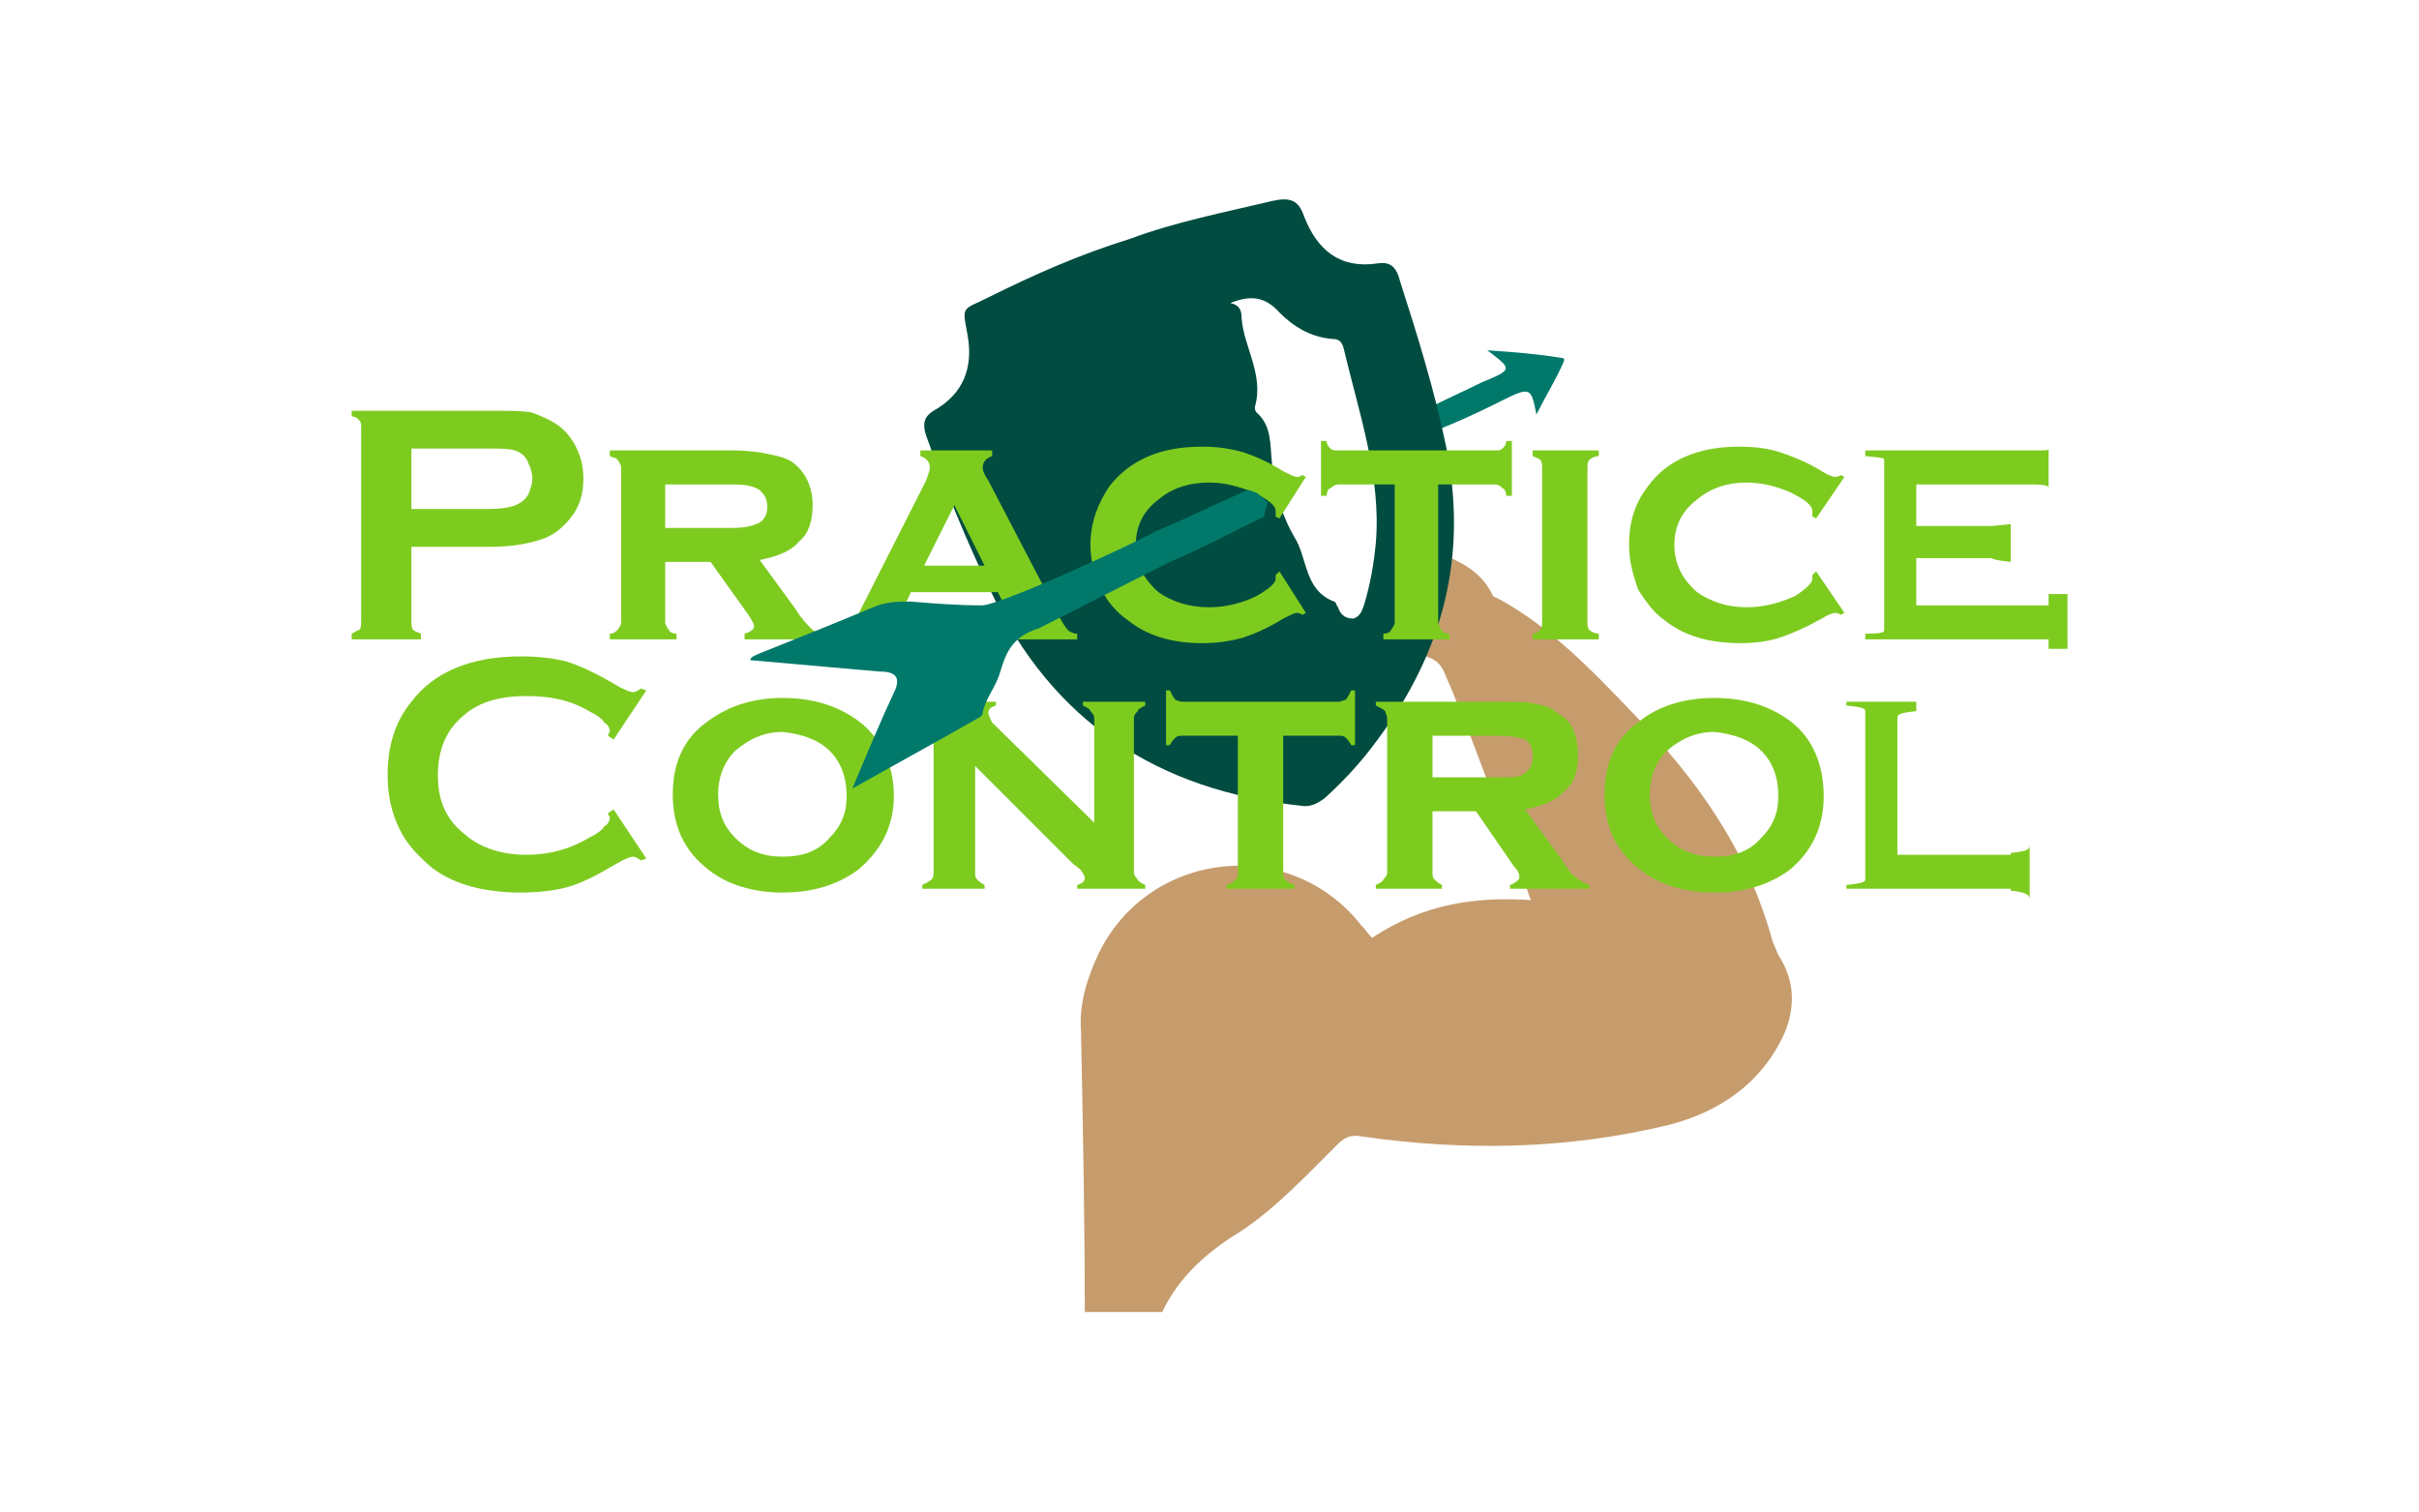
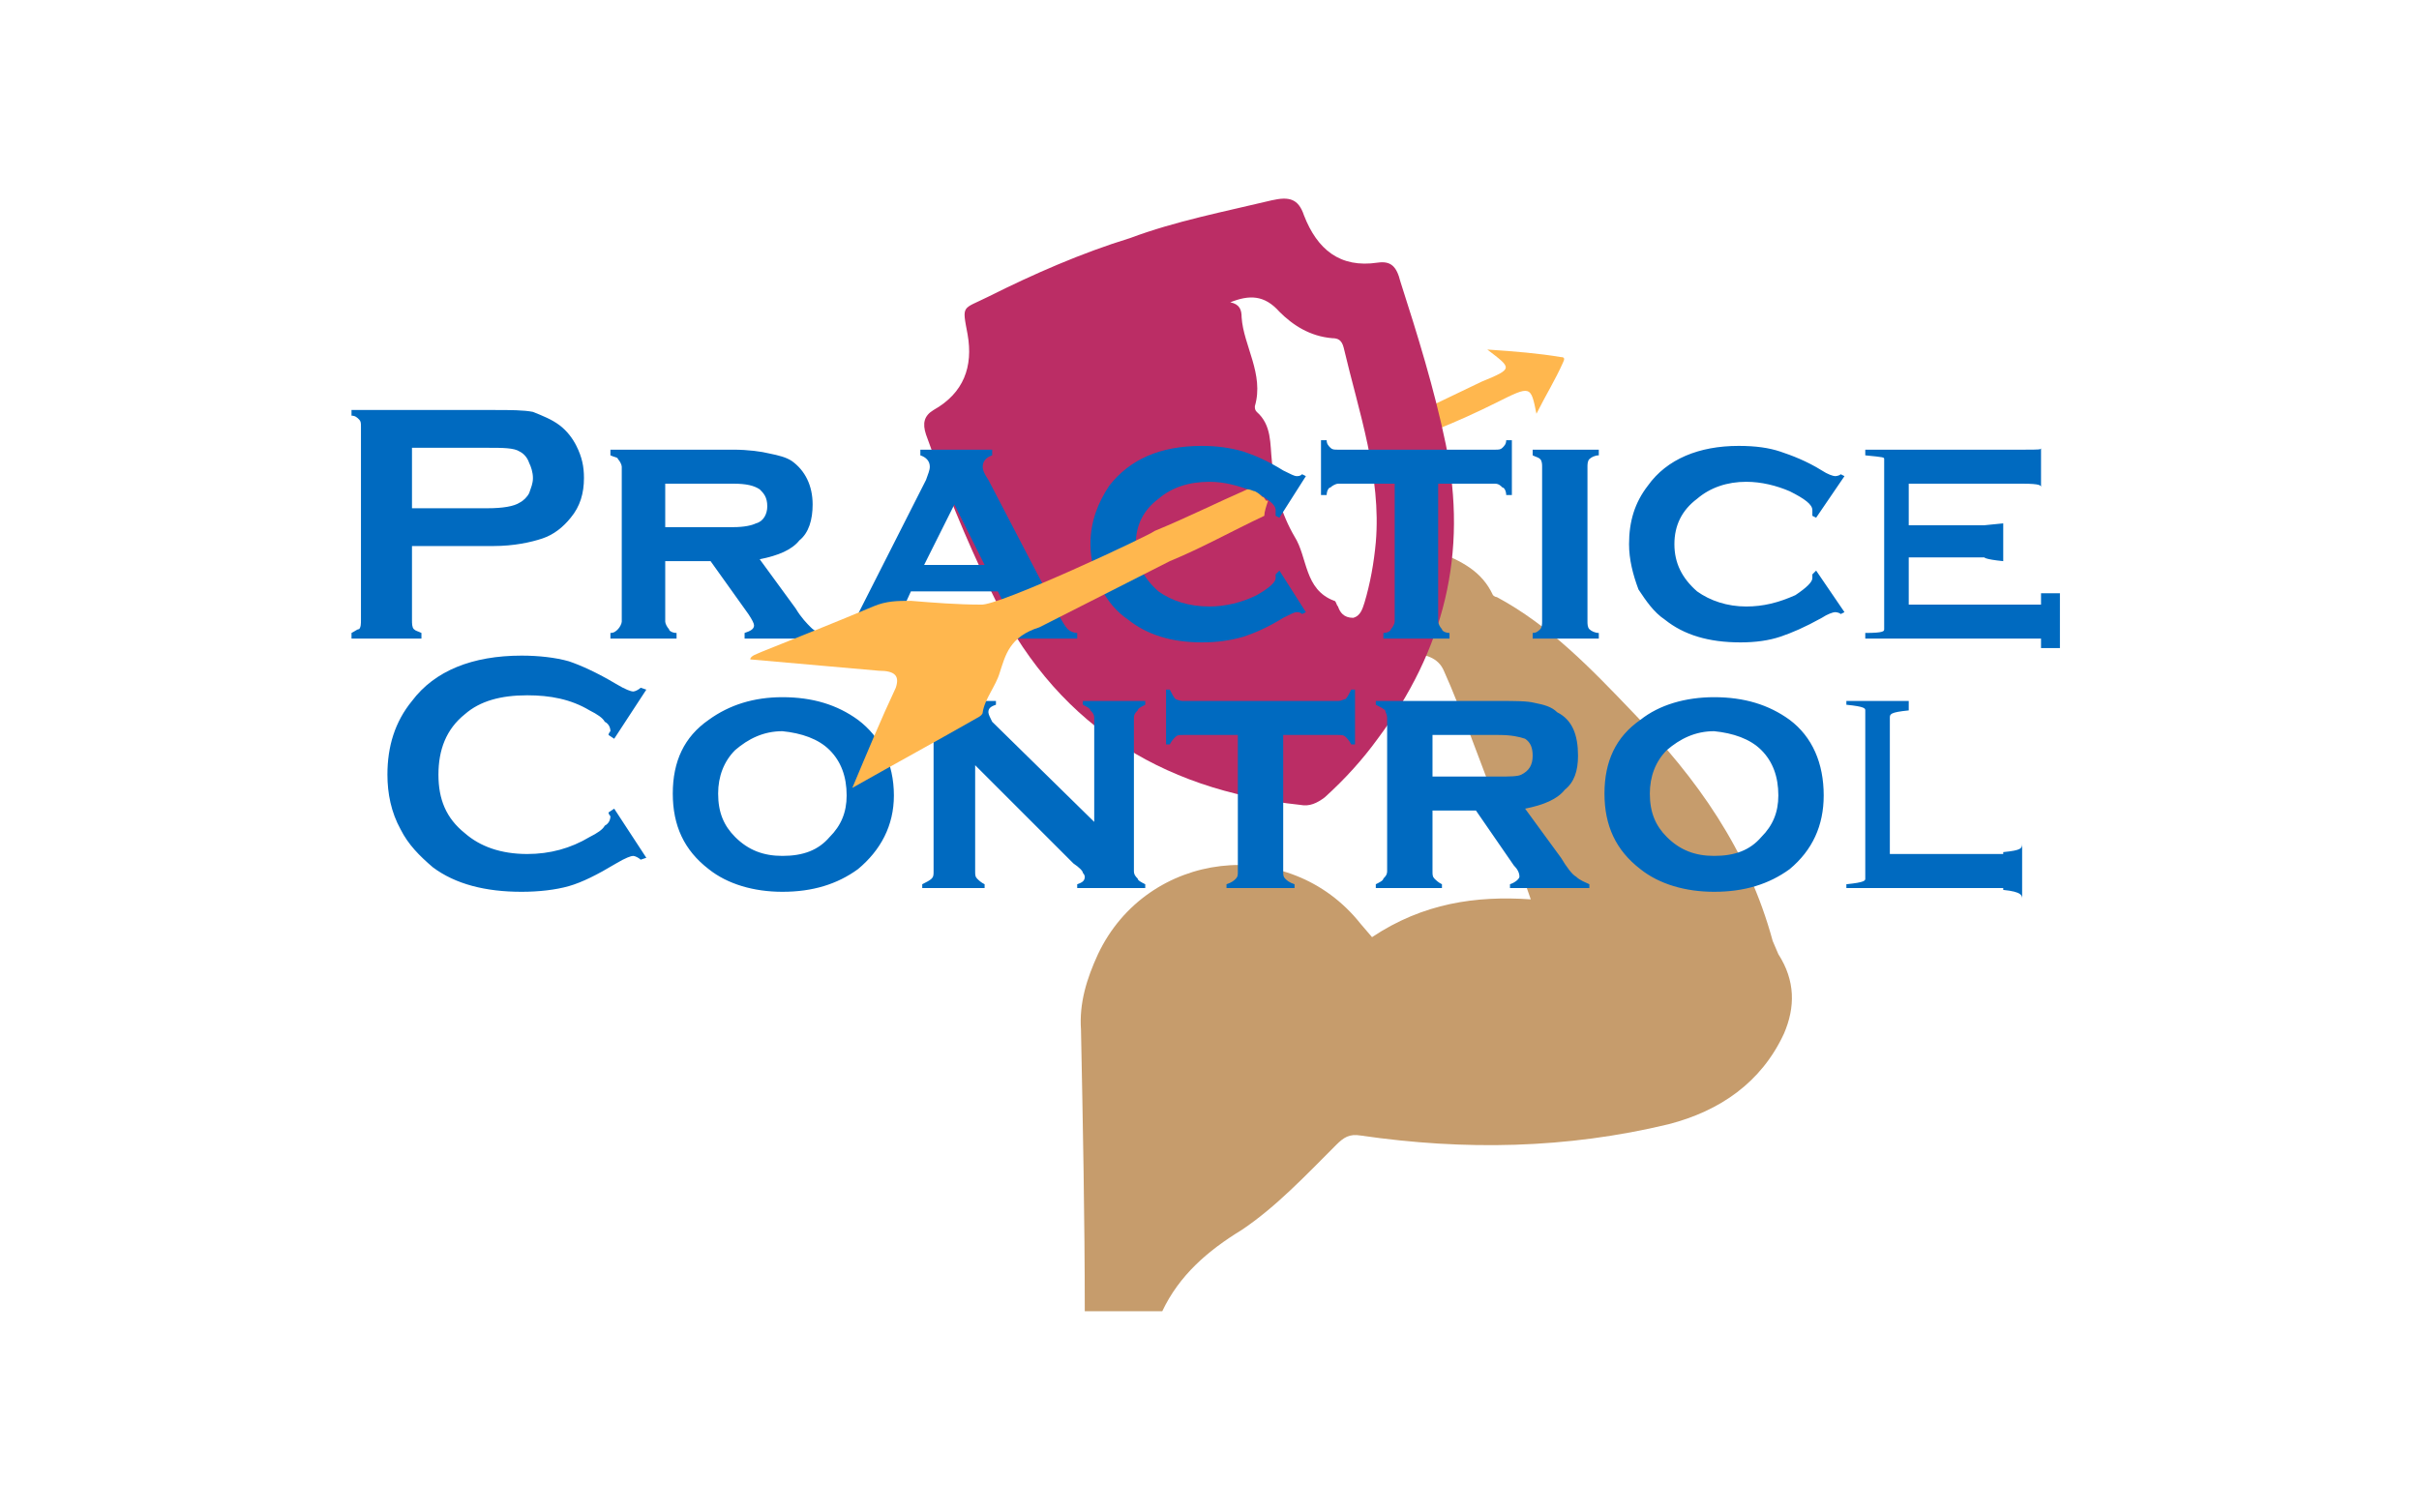
- <svg xmlns="http://www.w3.org/2000/svg" width="1280" height="800" viewBox="0 0 1280 800" id="svg3892" version="1.1">
-   <defs id="defs3894" />
-   <g id="layer1" transform="translate(0,-248)">
-     <g id="g4494" transform="translate(233,62.4)">
-       <path style="fill:#00796b" id="path124" d="m 593,375 c -12,-2 -24,-3 -39,-4 13,10 14,10 -3,17 -8,4 -17,8 -25,12 0,1 0,1 0,2 1,3 1,6 2,8 0,1 0,2 0,3 10,-4 21,-9 31,-14 18,-9 18,-9 21,6 5,-10 10,-18 14,-27 1,-2 1,-3 -1,-3 z" />
-       <path style="fill:#c69c6d" id="path70" d="m 708,691 c -1,-2 -2,-5 -3,-7 -13,-48 -40,-86 -74,-121 -22,-23 -44,-46 -72,-61 -1,0 -2,-1 -2,-1 -6,-13 -17,-18 -29,-23 -1,2 -3,4 -4,6 -2,2 -4,5 -6,8 -2,6 -4,12 -6,18 0,8 0,15 0,23 0,-1 1,-1 1,-1 8,0 15,2 18,9 5,11 9,22 14,34 11,29 22,58 32,87 -29,-2 -57,2 -84,20 -2,-2 -4,-5 -6,-7 -38,-48 -113,-39 -139,16 -6,13 -10,26 -9,40 1,50 2,100 2,149 l 41,0 c 9,-19 24,-32 42,-43 18,-12 34,-29 50,-45 4,-4 7,-6 13,-5 55,8 109,7 163,-6 27,-7 49,-22 61,-48 6,-14 6,-28 -3,-42 z" />
-       <path style="fill:#004c40" id="path78" d="m 365,312 c 24,-9 50,-14 75,-20 9,-2 14,-1 17,8 7,18 19,28 39,25 7,-1 10,2 12,10 9,28 18,57 24,86 12,58 -1,109 -36,156 -8,11 -17,21 -28,31 -4,3 -8,5 -13,4 -75,-8 -131,-44 -164,-114 -13,-27 -24,-54 -34,-82 -2,-6 -1,-10 4,-13 16,-9 21,-23 18,-40 -3,-16 -3,-13 11,-20 24,-12 49,-23 75,-31 z m 53,34 c 5,1 6,4 6,8 1,15 12,30 7,47 0,1 0,2 1,3 8,7 7,17 8,26 1,14 5,28 12,40 7,11 5,28 21,34 1,0 1,2 2,3 1,3 3,6 8,6 4,-1 5,-5 6,-8 3,-10 5,-21 6,-32 3,-35 -9,-69 -17,-103 -1,-4 -3,-5 -6,-5 -12,-1 -21,-7 -28,-14 -8,-9 -16,-9 -26,-5 z" />
-       <path id="path88" d="m -46.9,403 0,3 c 2,0 3,1 4,2 1,1 1,2 1,4 l 0,102 c 0,2 0,4 -1,5 -1,0 -2,1 -4,2 l 0,3 36.6,0 0,-3 c -2,-1 -3,-1 -4,-2 -1,-1 -1,-3 -1,-5 l 0,-39 43,0 c 11,0 20,-2 26,-4 6,-2 11,-6 15,-11 5,-6 7,-13 7,-21 0,-6 -1,-11 -4,-17 -2,-4 -5,-8 -9,-11 -4,-3 -9,-5 -14,-7 -5,-1 -12,-1 -21,-1 l -74.6,0 z m 512.9,16 0,29 3,0 c 0,-2 1,-4 2,-4 1,-1 3,-2 4,-2 l 30,0 0,73 c 0,1 -1,3 -2,4 0,1 -2,2 -4,2 l 0,3 35,0 0,-3 c -2,0 -4,-1 -4,-2 -1,-1 -2,-3 -2,-4 l 0,-73 30,0 c 2,0 3,1 4,2 1,0 2,2 2,4 l 3,0 0,-29 -3,0 c 0,2 -1,3 -2,4 -1,1 -2,1 -4,1 l -83,0 c -2,0 -3,0 -4,-1 -1,-1 -2,-2 -2,-4 l -3,0 z m -63,3 c -22,0 -38,7 -49,21 -6,9 -10,19 -10,31 0,8 2,16 6,24 3,6 8,12 14,16 10,8 23,12 39,12 8,0 15,-1 22,-3 6,-2 13,-5 21,-10 4,-2 6,-3 7,-3 1,0 2,0 3,1 l 2,-1 -14,-22 -2,2 0,2 c 0,2 -3,5 -10,9 -8,4 -17,6 -25,6 -11,0 -20,-3 -27,-8 -8,-7 -12,-15 -12,-25 0,-10 4,-18 12,-24 7,-6 16,-9 27,-9 8,0 15,2 23,5 8,4 12,7 12,10 l 0,1 0,2 2,1 14,-22 -2,-1 c -1,1 -2,1 -3,1 -1,0 -3,-1 -7,-3 -8,-5 -15,-8 -21,-10 -7,-2 -14,-3 -22,-3 z m 284,0 c -21,0 -38,7 -48,21 -7,9 -10,19 -10,31 0,8 2,16 5,24 4,6 8,12 14,16 10,8 23,12 40,12 8,0 15,-1 21,-3 6,-2 13,-5 22,-10 3,-2 6,-3 7,-3 0,0 2,0 3,1 l 2,-1 -15,-22 -2,2 0,2 c 0,2 -3,5 -9,9 -9,4 -17,6 -26,6 -10,0 -19,-3 -26,-8 -8,-7 -12,-15 -12,-25 0,-10 4,-18 12,-24 7,-6 16,-9 26,-9 8,0 16,2 23,5 8,4 12,7 12,10 l 0,1 0,2 2,1 15,-22 -2,-1 c -1,1 -3,1 -3,1 -1,0 -4,-1 -7,-3 -8,-5 -16,-8 -22,-10 -6,-2 -13,-3 -22,-3 z m -702.3,1 40,0 c 8,0 14,0 17,2 2,1 4,3 5,6 1,2 2,5 2,8 0,3 -1,5 -2,8 -1,2 -3,4 -5,5 -3,2 -9,3 -17,3 l -40,0 0,-32 z m 866.3,0 c 0,1 0,1 -10,1 l -87,0 0,3 c 10,1 10,1 10,2 l 0,4 0,82 0,4 c 0,1 0,2 -10,2 l 0,3 97,0 0,1 0,4 10,0 0,-29 -10,0 0,4 0,2 -70,0 0,-25 40,0 c 0,0 0,1 10,2 l 0,-20 -10,1 -40,0 0,-22 60,0 c 10,0 10,1 10,2 l 0,-21 z m -761.3,1 0,3 c 2,1 4,1 4,2 1,1 2,3 2,4 l 0,82 c 0,1 -1,3 -2,4 -1,1 -2,2 -4,2 l 0,3 35.3,0 0,-3 c -2,0 -4,-1 -4,-2 -1,-1 -2,-3 -2,-4 l 0,-32 24,0 20,28 c 2,3 3,5 3,6 0,2 -2,3 -5,4 l 0,3 42,0 0,-3 c -3,0 -5,-1 -7,-3 -2,-2 -5,-5 -8,-10 l -19,-26 c 10,-2 17,-5 21,-10 5,-4 7,-11 7,-19 0,-10 -4,-18 -11,-23 -3,-2 -7,-3 -12,-4 -4,-1 -11,-2 -19,-2 l -65.3,0 z m 164.3,0 0,3 c 3,1 5,3 5,6 0,2 -1,4 -2,7 l -37,73 c -1,3 -2,5 -3,6 -2,1 -3,2 -5,2 l 0,3 36,0 0,-3 c -4,-1 -6,-2 -6,-5 0,-2 1,-4 2,-6 l 5,-11 46,0 5,10 c 2,3 3,5 3,7 0,3 -2,5 -6,5 l 0,3 40,0 0,-3 c -2,0 -4,-1 -5,-2 -1,-1 -3,-4 -5,-8 l -37,-71 c -2,-3 -3,-5 -3,-7 0,-3 2,-5 5,-6 l 0,-3 -38,0 z m 324,0 0,3 c 2,1 3,1 4,2 1,1 1,3 1,4 l 0,82 c 0,1 0,3 -1,4 -1,1 -2,2 -4,2 l 0,3 35,0 0,-3 c -2,0 -4,-1 -5,-2 -1,-1 -1,-3 -1,-4 l 0,-82 c 0,-1 0,-3 1,-4 1,-1 3,-2 5,-2 l 0,-3 -35,0 z m -459,18 36,0 c 7,0 11,1 14,3 2,2 4,4 4,9 0,4 -2,8 -6,9 -2,1 -6,2 -12,2 l -36,0 0,-23 z m 153,11 16,32 -32,0 16,-32 z M 42.7,533 c -26,0 -45.99,8 -58,24 -9,11 -12.6,24 -12.6,39 0,10 2,20 6.6,29 4,8 10,14 17.01,20 12,9 27.99,13 46.99,13 9,0 18,-1 25,-3 7,-2 15,-6 25,-12 5,-3 8.3,-4 9.3,-4 1,0 3,1 4,2 l 3,-1 -17.3,-26 -3,2 c 0,1 1,2 1,2 0,2 -1,4 -3,5 -1,2 -4,4 -8,6 -10,6 -21,9 -33,9 -14,0 -25,-4 -33,-11 -9.99,-8 -13.99,-18 -13.99,-31 0,-13 4,-24 13.99,-32 8,-7 19,-10 33,-10 12,0 23,2 33,8 4,2 7,4 8,6 2,1 3,3 3,5 0,0 -1,1 -1,2 l 3,2 17.3,-26 -3,-1 c -1,1 -3,2 -4,2 -1,0 -4.3,-1 -9.3,-4 -10,-6 -19,-10 -25,-12 -7,-2 -16,-3 -25,-3 z m 341.3,18 0,29 2,0 c 1,-2 2,-3 3,-4 1,-1 2,-1 4,-1 l 29,0 0,72 c 0,2 0,3 -1,4 -1,1 -2,2 -5,3 l 0,2 36,0 0,-2 c -3,-1 -4,-2 -5,-3 -1,-1 -1,-2 -1,-4 l 0,-72 29,0 c 2,0 3,0 4,1 1,1 2,2 3,4 l 2,0 0,-29 -2,0 c -1,2 -2,4 -3,5 -1,0 -2,1 -4,1 l -82,0 c -2,0 -4,-1 -4,-1 -1,-1 -2,-3 -3,-5 l -2,0 z m -203,4 c -15,0 -28,4 -39,12 -13,9 -19,22 -19,39 0,17 6,30 19,40 10,8 24,12 39,12 16,0 29,-4 40,-12 12,-10 19,-23 19,-39 0,-17 -7,-31 -19,-40 -11,-8 -24,-12 -40,-12 z m 493,0 c -15,0 -29,4 -39,12 -13,9 -19,22 -19,39 0,17 6,30 19,40 10,8 24,12 39,12 16,0 29,-4 40,-12 12,-10 18,-23 18,-39 0,-17 -6,-31 -18,-40 -11,-8 -24,-12 -40,-12 z m -419,2 0,2 c 3,1 4,2 5,3 1,1 1,2 1,4 l 0,81 c 0,2 0,3 -1,4 -1,1 -3,2 -5,3 l 0,2 33,0 0,-2 c -2,-1 -3,-2 -4,-3 -1,-1 -1,-2 -1,-4 l 0,-56 52,52 c 3,2 5,4 5,5 1,1 1,2 1,2 0,2 -1,3 -4,4 l 0,2 36,0 0,-2 c -2,-1 -4,-2 -4,-3 -1,-1 -2,-2 -2,-4 l 0,-81 c 0,-2 1,-3 2,-4 0,-1 2,-2 4,-3 l 0,-2 -33,0 0,2 c 2,1 4,2 4,3 1,1 2,2 2,4 l 0,55 -54,-53 c -1,-2 -2,-4 -2,-5 0,-2 1,-3 4,-4 l 0,-2 -39,0 z m 240,0 0,2 c 2,1 4,2 5,3 0,1 1,2 1,4 l 0,81 c 0,2 -1,3 -2,4 0,1 -2,2 -4,3 l 0,2 35,0 0,-2 c -2,-1 -3,-2 -4,-3 -1,-1 -1,-2 -1,-4 l 0,-32 23,0 20,29 c 2,2 3,4 3,6 0,1 -2,3 -5,4 l 0,2 42,0 0,-2 c -2,-1 -5,-2 -7,-4 -2,-1 -5,-5 -8,-10 l -19,-26 c 10,-2 17,-5 21,-10 5,-4 7,-10 7,-18 0,-11 -3,-19 -11,-23 -3,-3 -7,-4 -12,-5 -4,-1 -10,-1 -19,-1 l -65,0 z m 249,0 0,2 c 10,1 10,2 10,3 l 0,4 0,81 0,4 c 0,1 0,2 -10,3 l 0,2 87,0 0,1 c 10,1 10,3 10,5 l 0,-30 c 0,3 0,4 -10,5 l 0,1 -60,0 0,-72 c 0,-2 0,-3 10,-4 l 0,-3 0,-2 -37,0 z m -563,16 c 10,1 19,4 25,10 6,6 9,14 9,24 0,9 -3,16 -9,22 -6,7 -14,10 -25,10 -10,0 -18,-3 -25,-10 -6,-6 -9,-13 -9,-23 0,-9 3,-17 9,-23 7,-6 15,-10 25,-10 z m 493,0 c 10,1 19,4 25,10 6,6 9,14 9,24 0,9 -3,16 -9,22 -6,7 -14,10 -25,10 -10,0 -18,-3 -25,-10 -6,-6 -9,-13 -9,-23 0,-9 3,-17 9,-23 7,-6 15,-10 25,-10 z m -149,2 35,0 c 7,0 11,1 14,2 3,2 4,5 4,9 0,5 -2,8 -6,10 -2,1 -6,1 -12,1 l -35,0 0,-22 z" style="fill:#7ecb20" />
-       <path style="fill:#00796b" id="path126" d="m 435,449 c -1,-1 -2,-2 -4,-3 -1,0 -2,-1 -4,-1 -16,7 -32,15 -49,22 -2,2 -83,40 -92,39 -12,0 -25,-1 -37,-2 -7,0 -13,0 -20,3 -19,8 -39,16 -59,24 -2,1 -6,2 -6,4 23,2 45,4 68,6 9,0 11,3 9,9 -8,17 -15,34 -23,53 23,-13 45,-25 66,-37 2,-1 3,-2 3,-3 1,-7 7,-14 9,-21 3,-9 5,-19 21,-24 2,-1 69,-35 69,-35 17,-7 33,-16 50,-24 0,-2 1,-5 2,-8 0,0 0,0 -1,0 -1,-1 -1,-2 -2,-2 z" />
-     </g>
+ <svg xmlns="http://www.w3.org/2000/svg" viewBox="0 0 1280 800" height="800" width="1280">
+   <g>
+     <path d="M826 189c-12-2-24-3-39-4 13 10 14 10-3 17l-25 12v2c1 3 1 6 2 8v3c10-4 21-9 31-14 18-9 18-9 21 6 5-10 10-18 14-27 1-2 1-3-1-3z" fill="#ffb74e" />
+     <path d="M941 505l-3-7c-13-48-40-86-74-121-22-23-44-46-72-61-1 0-2-1-2-1-6-13-17-18-29-23l-4 6c-2 2-4 5-6 8l-6 18v23c0-1 1-1 1-1 8 0 15 2 18 9 5 11 9 22 14 34 11 29 22 58 32 87-29-2-57 2-84 20l-6-7c-38-48-113-39-139 16-6 13-10 26-9 40 1 50 2 100 2 149h41c9-19 24-32 42-43 18-12 34-29 50-45 4-4 7-6 13-5 55 8 109 7 163-6 27-7 49-22 61-48 6-14 6-28-3-42z" fill="#c69c6c" />
+     <path d="M598 126c24-9 50-14 75-20 9-2 14-1 17 8 7 18 19 28 39 25 7-1 10 2 12 10 9 28 18 57 24 86 12 58-1 109-36 156-8 11-17 21-28 31-4 3-8 5-13 4-75-8-131-44-164-114-13-27-24-54-34-82-2-6-1-10 4-13 16-9 21-23 18-40-3-16-3-13 11-20 24-12 49-23 75-31zm53 34c5 1 6 4 6 8 1 15 12 30 7 47 0 1 0 2 1 3 8 7 7 17 8 26 1 14 5 28 12 40 7 11 5 28 21 34 1 0 1 2 2 3 1 3 3 6 8 6 4-1 5-5 6-8 3-10 5-21 6-32 3-35-9-69-17-103-1-4-3-5-6-5-12-1-21-7-28-14-8-9-16-9-26-5z" fill="#bb2d65" />
+     <path d="M186 217v3c2 0 3 1 4 2s1 2 1 4v102c0 2 0 4-1 5-1 0-2 1-4 2v3h37v-3c-2-1-3-1-4-2s-1-3-1-5v-39h43c11 0 20-2 26-4s11-6 15-11c5-6 7-13 7-21 0-6-1-11-4-17-2-4-5-8-9-11s-9-5-14-7c-5-1-12-1-21-1h-75zm513 16v29h3c0-2 1-4 2-4 1-1 3-2 4-2h30v73c0 1-1 3-2 4 0 1-2 2-4 2v3h35v-3c-2 0-4-1-4-2-1-1-2-3-2-4v-73h30c2 0 3 1 4 2 1 0 2 2 2 4h3v-29h-3c0 2-1 3-2 4s-2 1-4 1h-83c-2 0-3 0-4-1s-2-2-2-4h-3zm-63 3c-22 0-38 7-49 21-6 9-10 19-10 31 0 8 2 16 6 24 3 6 8 12 14 16 10 8 23 12 39 12 8 0 15-1 22-3 6-2 13-5 21-10 4-2 6-3 7-3s2 0 3 1l2-1-14-22-2 2v2c0 2-3 5-10 9-8 4-17 6-25 6-11 0-20-3-27-8-8-7-12-15-12-25s4-18 12-24c7-6 16-9 27-9 8 0 15 2 23 5 8 4 12 7 12 10v3l2 1 14-22-2-1c-1 1-2 1-3 1s-3-1-7-3c-8-5-15-8-21-10-7-2-14-3-22-3zm284 0c-21 0-38 7-48 21-7 9-10 19-10 31 0 8 2 16 5 24 4 6 8 12 14 16 10 8 23 12 40 12 8 0 15-1 21-3s13-5 22-10c3-2 6-3 7-3 0 0 2 0 3 1l2-1-15-22-2 2v2c0 2-3 5-9 9-9 4-17 6-26 6-10 0-19-3-26-8-8-7-12-15-12-25s4-18 12-24c7-6 16-9 26-9 8 0 16 2 23 5 8 4 12 7 12 10v3l2 1 15-22-2-1c-1 1-3 1-3 1-1 0-4-1-7-3-8-5-16-8-22-10s-13-3-22-3zm-702 1h40c8 0 14 0 17 2 2 1 4 3 5 6 1 2 2 5 2 8s-1 5-2 8c-1 2-3 4-5 5-3 2-9 3-17 3h-40v-32zm862 0c0 1 0 1-10 1h-83v3c10 1 10 1 10 2v90c0 1 0 2-10 2v3h93v5h10v-29h-10v6h-70v-25h40s0 1 10 2v-20l-10 1h-40v-22h60c10 0 10 1 10 2v-21zm-757 1v3c2 1 4 1 4 2 1 1 2 3 2 4v82c0 1-1 3-2 4s-2 2-4 2v3h35v-3c-2 0-4-1-4-2-1-1-2-3-2-4v-32h24l20 28c2 3 3 5 3 6 0 2-2 3-5 4v3h42v-3c-3 0-5-1-7-3s-5-5-8-10l-19-26c10-2 17-5 21-10 5-4 7-11 7-19 0-10-4-18-11-23-3-2-7-3-12-4-4-1-11-2-19-2h-65zm164 0v3c3 1 5 3 5 6 0 2-1 4-2 7l-37 73c-1 3-2 5-3 6-2 1-3 2-5 2v3h36v-3c-4-1-6-2-6-5 0-2 1-4 2-6l5-11h46l5 10c2 3 3 5 3 7 0 3-2 5-6 5v3h40v-3c-2 0-4-1-5-2s-3-4-5-8l-37-71c-2-3-3-5-3-7 0-3 2-5 5-6v-3h-38zm324 0v3c2 1 3 1 4 2s1 3 1 4v82c0 1 0 3-1 4s-2 2-4 2v3h35v-3c-2 0-4-1-5-2s-1-3-1-4v-82c0-1 0-3 1-4s3-2 5-2v-3h-35zm-459 18h36c7 0 11 1 14 3 2 2 4 4 4 9 0 4-2 8-6 9-2 1-6 2-12 2h-36v-23zm153 11l16 32h-32l16-32zm-229 80c-26 0-46 8-58 24-9 11-13 24-13 39 0 10 2 20 7 29 4 8 10 14 17 20 12 9 28 13 47 13 9 0 18-1 25-3s15-6 25-12c5-3 8-4 9-4s3 1 4 2l3-1-17-26-3 2c0 1 1 2 1 2 0 2-1 4-3 5-1 2-4 4-8 6-10 6-21 9-33 9-14 0-25-4-33-11-10-8-14-18-14-31s4-24 14-32c8-7 19-10 33-10 12 0 23 2 33 8 4 2 7 4 8 6 2 1 3 3 3 5 0 0-1 1-1 2l3 2 17-26-3-1c-1 1-3 2-4 2s-4-1-9-4c-10-6-19-10-25-12-7-2-16-3-25-3zm341 18v29h2c1-2 2-3 3-4s2-1 4-1h29v72c0 2 0 3-1 4s-2 2-5 3v2h36v-2c-3-1-4-2-5-3s-1-2-1-4v-72h29c2 0 3 0 4 1s2 2 3 4h2v-29h-2c-1 2-2 4-3 5-1 0-2 1-4 1h-82c-2 0-4-1-4-1-1-1-2-3-3-5h-2zm-203 4c-15 0-28 4-39 12-13 9-19 22-19 39s6 30 19 40c10 8 24 12 39 12 16 0 29-4 40-12 12-10 19-23 19-39 0-17-7-31-19-40-11-8-24-12-40-12zm493 0c-15 0-29 4-39 12-13 9-19 22-19 39s6 30 19 40c10 8 24 12 39 12 16 0 29-4 40-12 12-10 18-23 18-39 0-17-6-31-18-40-11-8-24-12-40-12zm-419 2v2c3 1 4 2 5 3s1 2 1 4v81c0 2 0 3-1 4s-3 2-5 3v2h33v-2c-2-1-3-2-4-3s-1-2-1-4v-56l52 52c3 2 5 4 5 5 1 1 1 2 1 2 0 2-1 3-4 4v2h36v-2c-2-1-4-2-4-3-1-1-2-2-2-4v-81c0-2 1-3 2-4 0-1 2-2 4-3v-2h-33v2c2 1 4 2 4 3 1 1 2 2 2 4v55l-54-53c-1-2-2-4-2-5 0-2 1-3 4-4v-2h-39zm240 0v2c2 1 4 2 5 3 0 1 1 2 1 4v81c0 2-1 3-2 4 0 1-2 2-4 3v2h35v-2c-2-1-3-2-4-3s-1-2-1-4v-32h23l20 29c2 2 3 4 3 6 0 1-2 3-5 4v2h42v-2c-2-1-5-2-7-4-2-1-5-5-8-10l-19-26c10-2 17-5 21-10 5-4 7-10 7-18 0-11-3-19-11-23-3-3-7-4-12-5-4-1-10-1-19-1h-65zm249 0v2c10 1 10 2 10 3v89c0 1 0 2-10 3v2h83v1c10 1 10 3 10 5v-30c0 3 0 4-10 5v1h-60v-72c0-2 0-3 10-4v-5h-33zm-563 16c10 1 19 4 25 10s9 14 9 24c0 9-3 16-9 22-6 7-14 10-25 10-10 0-18-3-25-10-6-6-9-13-9-23 0-9 3-17 9-23 7-6 15-10 25-10zm493 0c10 1 19 4 25 10s9 14 9 24c0 9-3 16-9 22-6 7-14 10-25 10-10 0-18-3-25-10-6-6-9-13-9-23 0-9 3-17 9-23 7-6 15-10 25-10zm-149 2h35c7 0 11 1 14 2 3 2 4 5 4 9 0 5-2 8-6 10-2 1-6 1-12 1h-35v-22z" fill="#006ac0" />
+     <path d="M668 263c-1-1-2-2-4-3-1 0-2-1-4-1-16 7-32 15-49 22-2 2-83 40-92 39-12 0-25-1-37-2-7 0-13 0-20 3-19 8-39 16-59 24-2 1-6 2-6 4l68 6c9 0 11 3 9 9-8 17-15 34-23 53 23-13 45-25 66-37 2-1 3-2 3-3 1-7 7-14 9-21 3-9 5-19 21-24 2-1 69-35 69-35 17-7 33-16 50-24 0-2 1-5 2-8h-1c-1-1-1-2-2-2z" fill="#ffb74e" />
  </g>
</svg>
